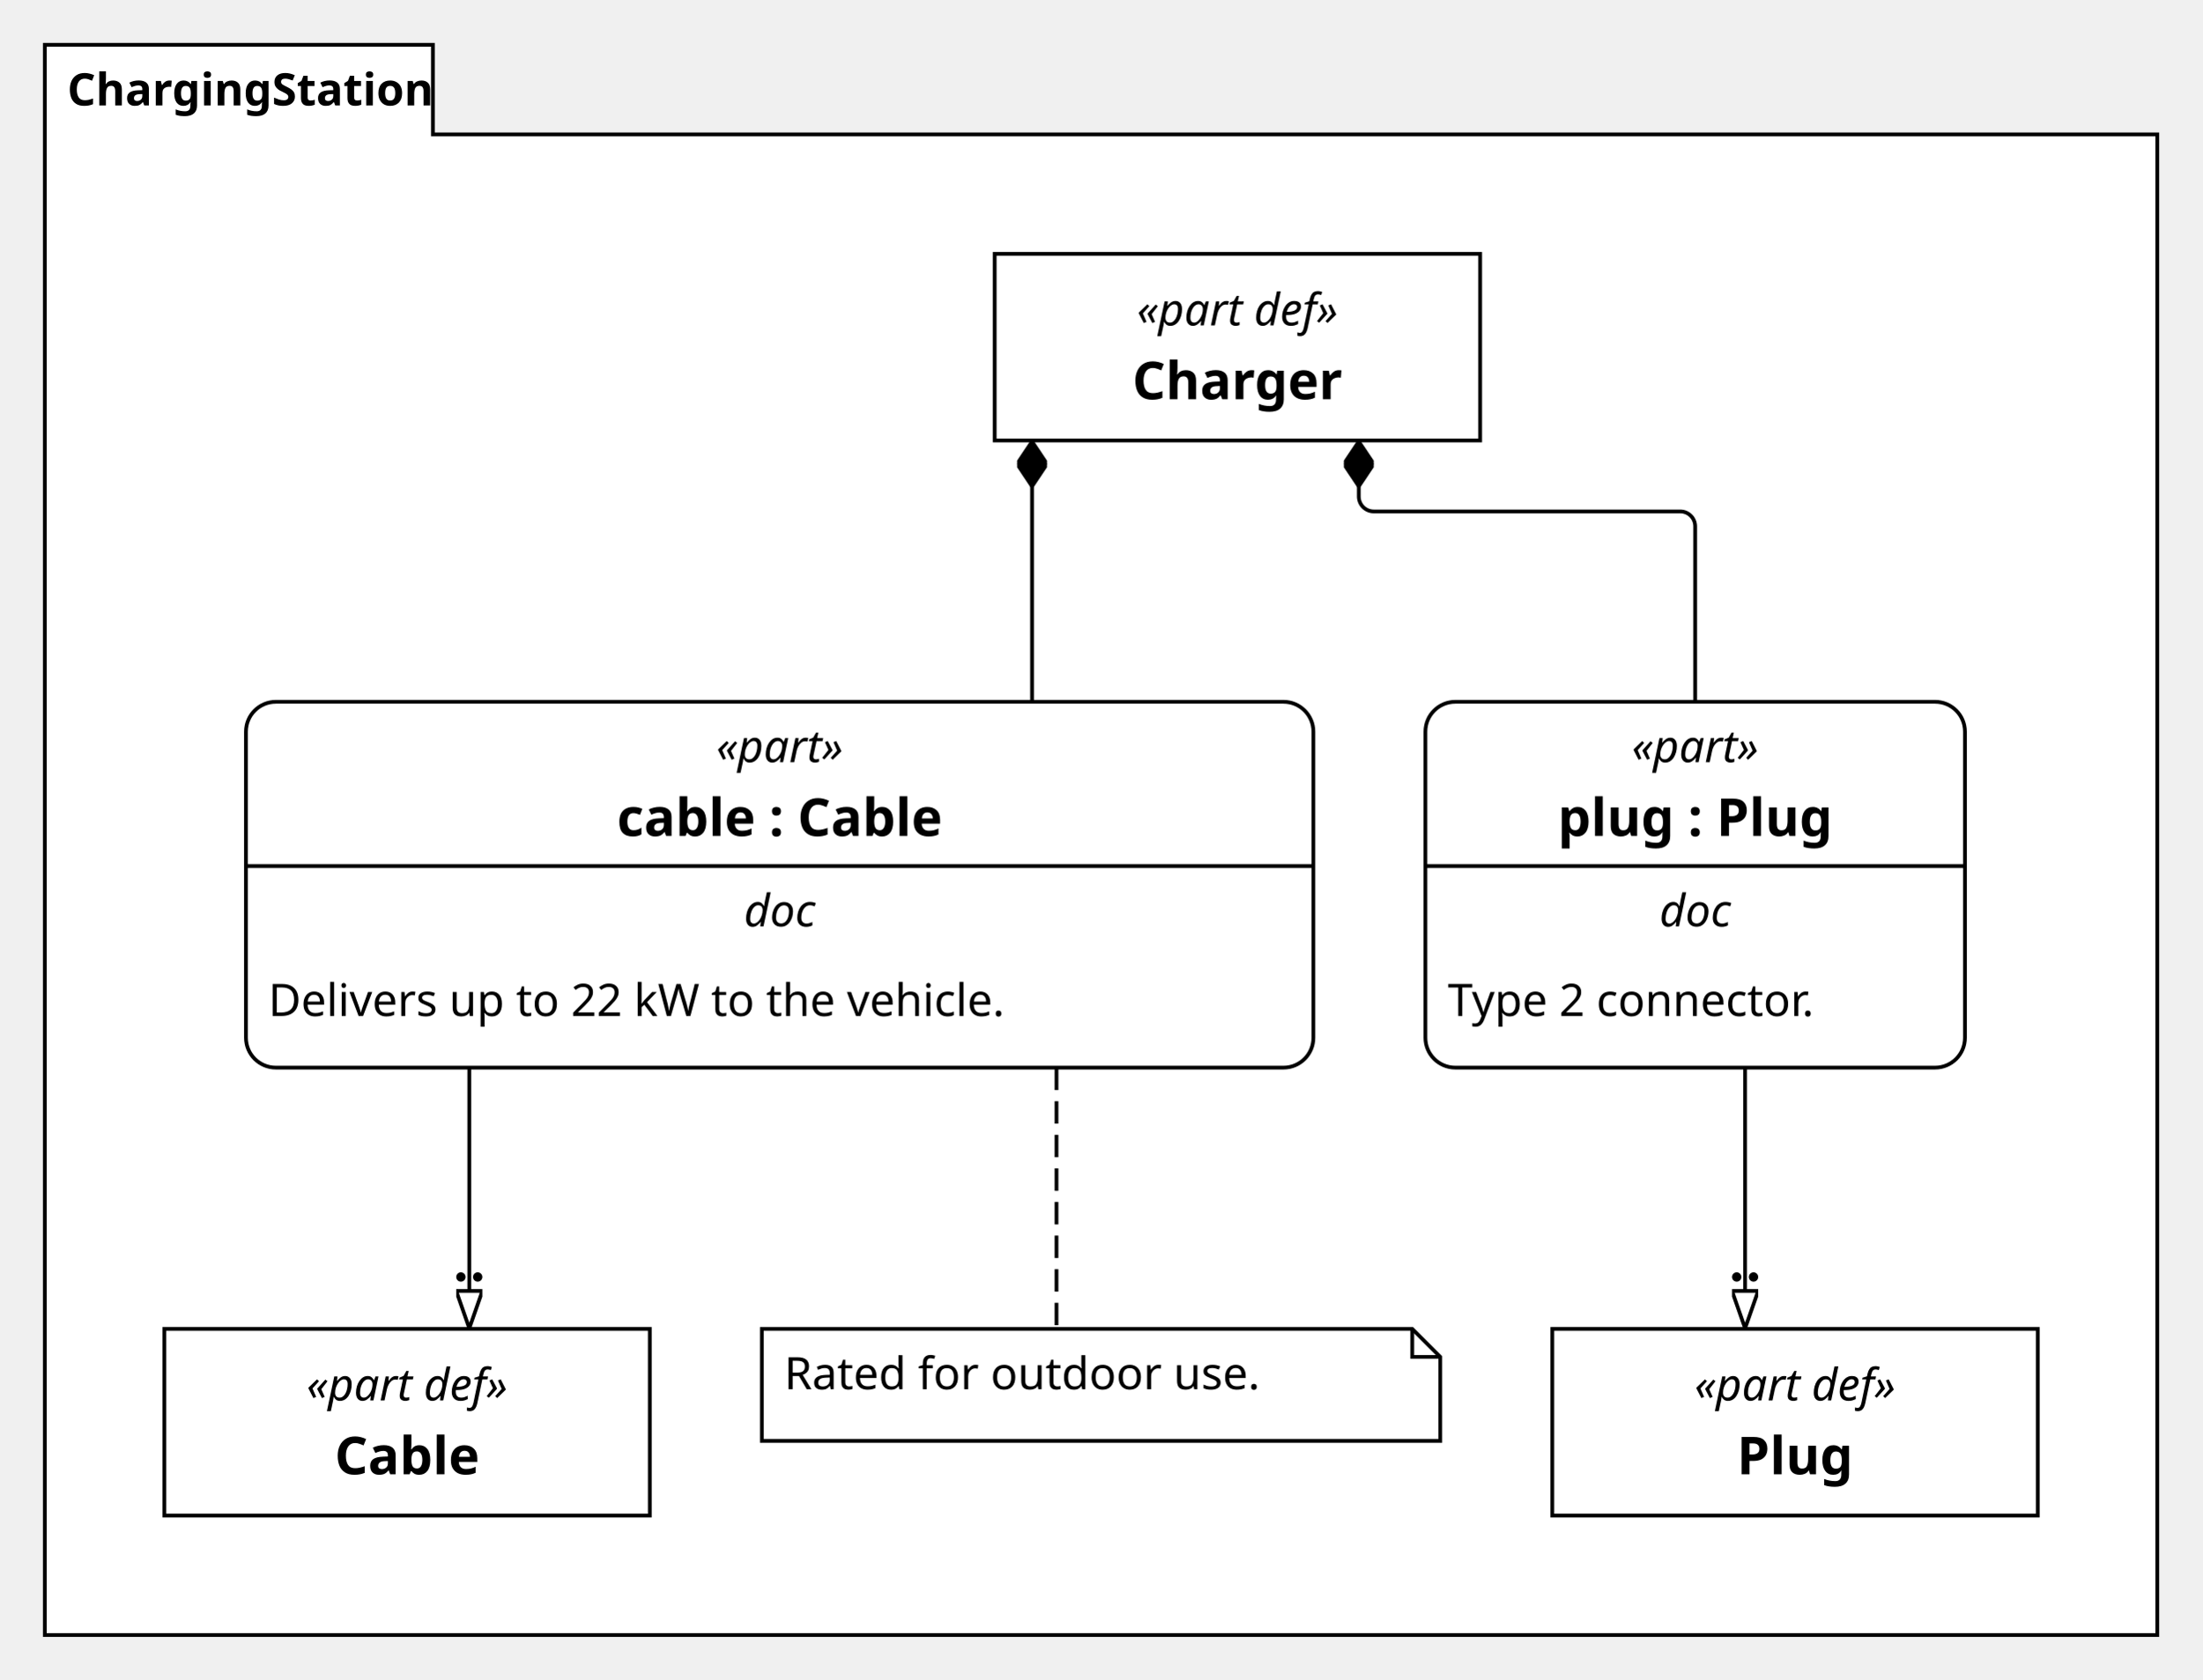
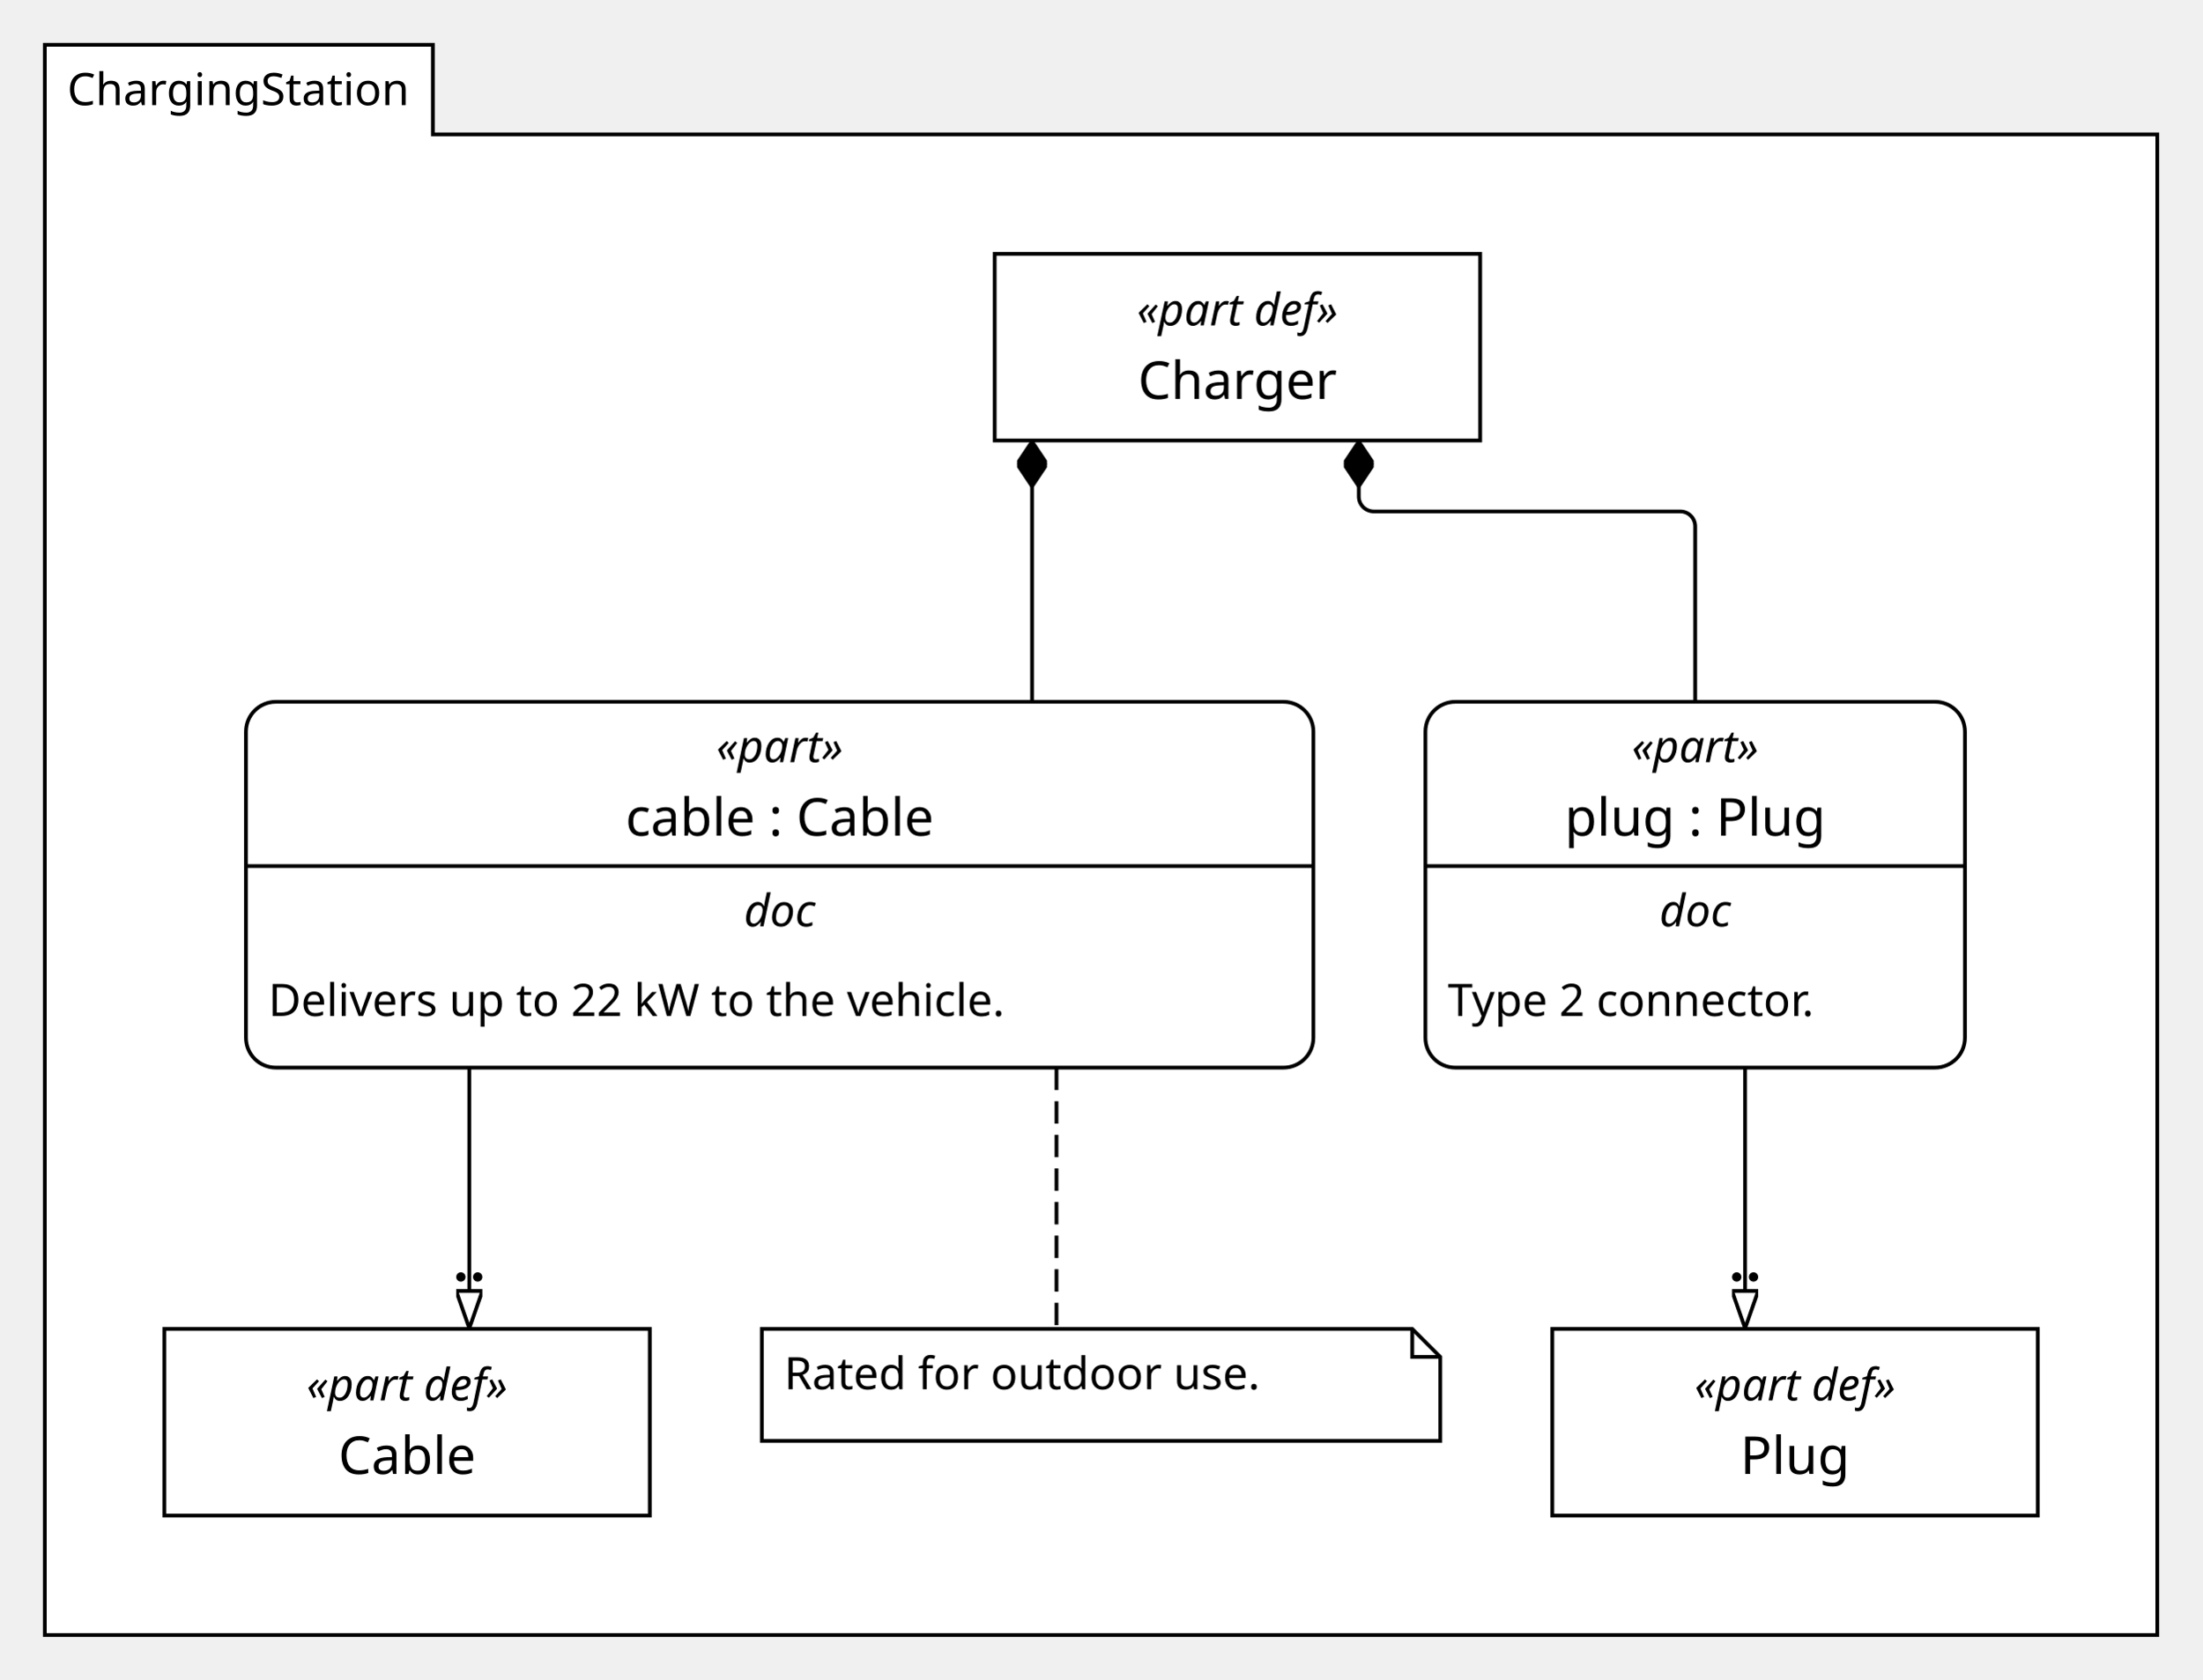
<svg xmlns="http://www.w3.org/2000/svg" width="589.68" height="450.00" viewBox="0 0 589.68 450.00">
  <defs>
    <marker id="line-end-open-chevron" markerWidth="10.165" markerHeight="7" refX="10.165" refY="3.5" orient="auto">
      <polyline points="0 0, 10 3.5, 0 7" fill="none" stroke="#000000" stroke-width="1.00" stroke-linejoin="bevel" />
    </marker>
    <marker id="line-end-hollow-triangle" markerWidth="10.165" markerHeight="7" refX="10.165" refY="3.5" orient="auto">
      <polygon points="0 0, 10 3.5, 0 7" fill="#FFFFFF" stroke="#000000" stroke-width="1.00" stroke-linejoin="bevel" />
    </marker>
    <marker id="line-end-filled-arrow" markerWidth="10.165" markerHeight="7" refX="10.165" refY="3.5" orient="auto">
      <polygon points="0 0, 10 3.5, 0 7" fill="#000000" stroke="#000000" stroke-width="1.00" stroke-linejoin="bevel" />
    </marker>
    <marker id="line-end-hollow-triangle-crossbar" markerWidth="14.665" markerHeight="7" refX="14.665" refY="3.5" orient="auto">
      <polygon points="4.5 0, 14.5 3.5, 4.5 7" fill="#FFFFFF" stroke="#000000" stroke-width="1.00" stroke-linejoin="bevel" />
      <line x1="1" y1="0" x2="1" y2="7" stroke="#000000" stroke-width="1.00" />
    </marker>
    <marker id="line-end-hollow-diamond" markerWidth="14" markerHeight="8" refX="13.277" refY="4" orient="auto">
      <polygon points="1 4, 7 0, 13 4, 7 8" fill="#FFFFFF" stroke="#000000" stroke-width="1.00" stroke-linejoin="bevel" />
    </marker>
    <marker id="line-end-filled-diamond" markerWidth="14" markerHeight="8" refX="13.277" refY="4" orient="auto">
      <polygon points="1 4, 7 0, 13 4, 7 8" fill="#000000" stroke="#000000" stroke-width="1.00" stroke-linejoin="bevel" />
    </marker>
    <marker id="line-end-circle" markerWidth="10" markerHeight="10" refX="9.5" refY="5" orient="auto">
      <circle cx="5" cy="5" r="4" fill="#FFFFFF" stroke="#000000" stroke-width="1.00" />
    </marker>
    <marker id="line-end-bar" markerWidth="4" markerHeight="12" refX="2.5" refY="6" orient="auto">
      <line x1="2" y1="0" x2="2" y2="12" stroke="#000000" stroke-width="1.00" />
    </marker>
    <marker id="line-end-hollow-triangle-two-dots" markerWidth="15.165" markerHeight="7" refX="15.165" refY="3.5" orient="auto">
      <polygon points="5 0, 15 3.5, 5 7" fill="#FFFFFF" stroke="#000000" stroke-width="1.00" stroke-linejoin="bevel" />
      <circle cx="1.25" cy="1.25" r="1.25" fill="#000000" />
      <circle cx="1.25" cy="5.75" r="1.25" fill="#000000" />
    </marker>
    <filter id="label-bg" x="-0.05" y="-0.05" width="1.1" height="1.1">
      <feFlood flood-color="#FFFFFF" />
      <feComposite in="SourceGraphic" operator="over" />
    </filter>
  </defs>
  <path d="M 12.00 36.00 L 12.00 12.00 L 115.92 12.00 L 115.92 36.00 L 577.68 36.00 L 577.68 438.00 L 12.00 438.00 Z" fill="#FFFFFF" stroke="#000000" stroke-width="1.00" />
-   <text x="18.00" y="24.00" font-family="Noto Sans, sans-serif" font-size="12.00" font-weight="bold" fill="#000000" text-anchor="start" dominant-baseline="middle">ChargingStation</text>
+   <text x="18.00" y="24.00" font-family="Noto Sans, sans-serif" font-size="12.00" fill="#000000" text-anchor="start" dominant-baseline="middle">ChargingStation</text>
  <rect x="44.00" y="356.00" width="130.00" height="50.00" fill="#FFFFFF" stroke="#000000" stroke-width="1.00" />
  <text x="109.00" y="371.00" font-family="Noto Sans, sans-serif" font-size="12.00" font-style="italic" fill="#000000" text-anchor="middle" dominant-baseline="middle">«part def»</text>
-   <text x="109.00" y="390.00" font-family="Noto Sans, sans-serif" font-size="14.00" font-weight="bold" fill="#000000" text-anchor="middle" dominant-baseline="middle">Cable</text>
+   <text x="109.00" y="390.00" font-family="Noto Sans, sans-serif" font-size="14.00" fill="#000000" text-anchor="middle" dominant-baseline="middle">Cable</text>
  <rect x="415.68" y="356.00" width="130.00" height="50.00" fill="#FFFFFF" stroke="#000000" stroke-width="1.00" />
  <text x="480.68" y="371.00" font-family="Noto Sans, sans-serif" font-size="12.00" font-style="italic" fill="#000000" text-anchor="middle" dominant-baseline="middle">«part def»</text>
-   <text x="480.68" y="390.00" font-family="Noto Sans, sans-serif" font-size="14.00" font-weight="bold" fill="#000000" text-anchor="middle" dominant-baseline="middle">Plug</text>
+   <text x="480.68" y="390.00" font-family="Noto Sans, sans-serif" font-size="14.00" fill="#000000" text-anchor="middle" dominant-baseline="middle">Plug</text>
  <rect x="266.36" y="68.00" width="130.00" height="50.00" fill="#FFFFFF" stroke="#000000" stroke-width="1.00" />
  <text x="331.36" y="83.00" font-family="Noto Sans, sans-serif" font-size="12.00" font-style="italic" fill="#000000" text-anchor="middle" dominant-baseline="middle">«part def»</text>
-   <text x="331.36" y="102.00" font-family="Noto Sans, sans-serif" font-size="14.00" font-weight="bold" fill="#000000" text-anchor="middle" dominant-baseline="middle">Charger</text>
+   <text x="331.36" y="102.00" font-family="Noto Sans, sans-serif" font-size="14.00" fill="#000000" text-anchor="middle" dominant-baseline="middle">Charger</text>
  <rect x="65.86" y="188.00" width="285.84" height="98.00" fill="#FFFFFF" stroke="#000000" stroke-width="1.00" rx="8.00" ry="8.00" />
  <text x="208.78" y="200.00" font-family="Noto Sans, sans-serif" font-size="12.00" font-style="italic" fill="#000000" text-anchor="middle" dominant-baseline="middle">«part»</text>
-   <text x="208.78" y="219.00" font-family="Noto Sans, sans-serif" font-size="14.00" font-weight="bold" fill="#000000" text-anchor="middle" dominant-baseline="middle">cable : Cable</text>
+   <text x="208.78" y="219.00" font-family="Noto Sans, sans-serif" font-size="14.00" fill="#000000" text-anchor="middle" dominant-baseline="middle">cable : Cable</text>
  <line x1="65.86" y1="232.00" x2="351.70" y2="232.00" stroke="#000000" stroke-width="1.00" />
  <text x="208.78" y="244.00" font-family="Noto Sans, sans-serif" font-size="12.00" font-style="italic" fill="#000000" text-anchor="middle" dominant-baseline="middle">doc</text>
  <text x="71.86" y="268.00" font-family="Noto Sans, sans-serif" font-size="12.00" fill="#000000" text-anchor="start" dominant-baseline="middle">Delivers up to 22 kW to the vehicle.</text>
  <path d="M 204.00 356.00 L 378.18 356.00 L 385.68 363.50 L 385.68 386.00 L 204.00 386.00 Z" fill="#FFFFFF" stroke="#000000" stroke-width="1.00" />
  <path d="M 378.18 356.00 L 378.18 363.50 L 385.68 363.50" fill="none" stroke="#000000" stroke-width="1.00" />
  <text x="210.00" y="368.00" font-family="Noto Sans, sans-serif" font-size="12.00" fill="#000000" text-anchor="start" dominant-baseline="middle">Rated for outdoor use.</text>
  <rect x="381.70" y="188.00" width="144.48" height="98.00" fill="#FFFFFF" stroke="#000000" stroke-width="1.00" rx="8.00" ry="8.00" />
  <text x="453.94" y="200.00" font-family="Noto Sans, sans-serif" font-size="12.00" font-style="italic" fill="#000000" text-anchor="middle" dominant-baseline="middle">«part»</text>
-   <text x="453.94" y="219.00" font-family="Noto Sans, sans-serif" font-size="14.00" font-weight="bold" fill="#000000" text-anchor="middle" dominant-baseline="middle">plug : Plug</text>
+   <text x="453.94" y="219.00" font-family="Noto Sans, sans-serif" font-size="14.00" fill="#000000" text-anchor="middle" dominant-baseline="middle">plug : Plug</text>
  <line x1="381.70" y1="232.00" x2="526.18" y2="232.00" stroke="#000000" stroke-width="1.00" />
  <text x="453.94" y="244.00" font-family="Noto Sans, sans-serif" font-size="12.00" font-style="italic" fill="#000000" text-anchor="middle" dominant-baseline="middle">doc</text>
  <text x="387.70" y="268.00" font-family="Noto Sans, sans-serif" font-size="12.00" fill="#000000" text-anchor="start" dominant-baseline="middle">Type 2 connector.</text>
  <path d="M 282.91 286.00 L 282.91 356.00" fill="none" stroke="#000000" stroke-width="1.00" stroke-dasharray="6 3" />
  <path d="M 276.36 188.00 L 276.36 118.00" fill="none" stroke="#000000" stroke-width="1.00" marker-end="url(#line-end-filled-diamond)" />
  <path d="M 125.66 286.00 L 125.66 356.00" fill="none" stroke="#000000" stroke-width="1.00" marker-end="url(#line-end-hollow-triangle-two-dots)" />
  <path d="M 453.94 188.00 L 453.94 141.00 A 4.00 4.00 0 0 0 449.94 137.00 L 367.86 137.00 A 4.00 4.00 0 0 1 363.86 133.00 L 363.86 118.00" fill="none" stroke="#000000" stroke-width="1.00" marker-end="url(#line-end-filled-diamond)" />
  <path d="M 467.31 286.00 L 467.31 356.00" fill="none" stroke="#000000" stroke-width="1.00" marker-end="url(#line-end-hollow-triangle-two-dots)" />
</svg>
